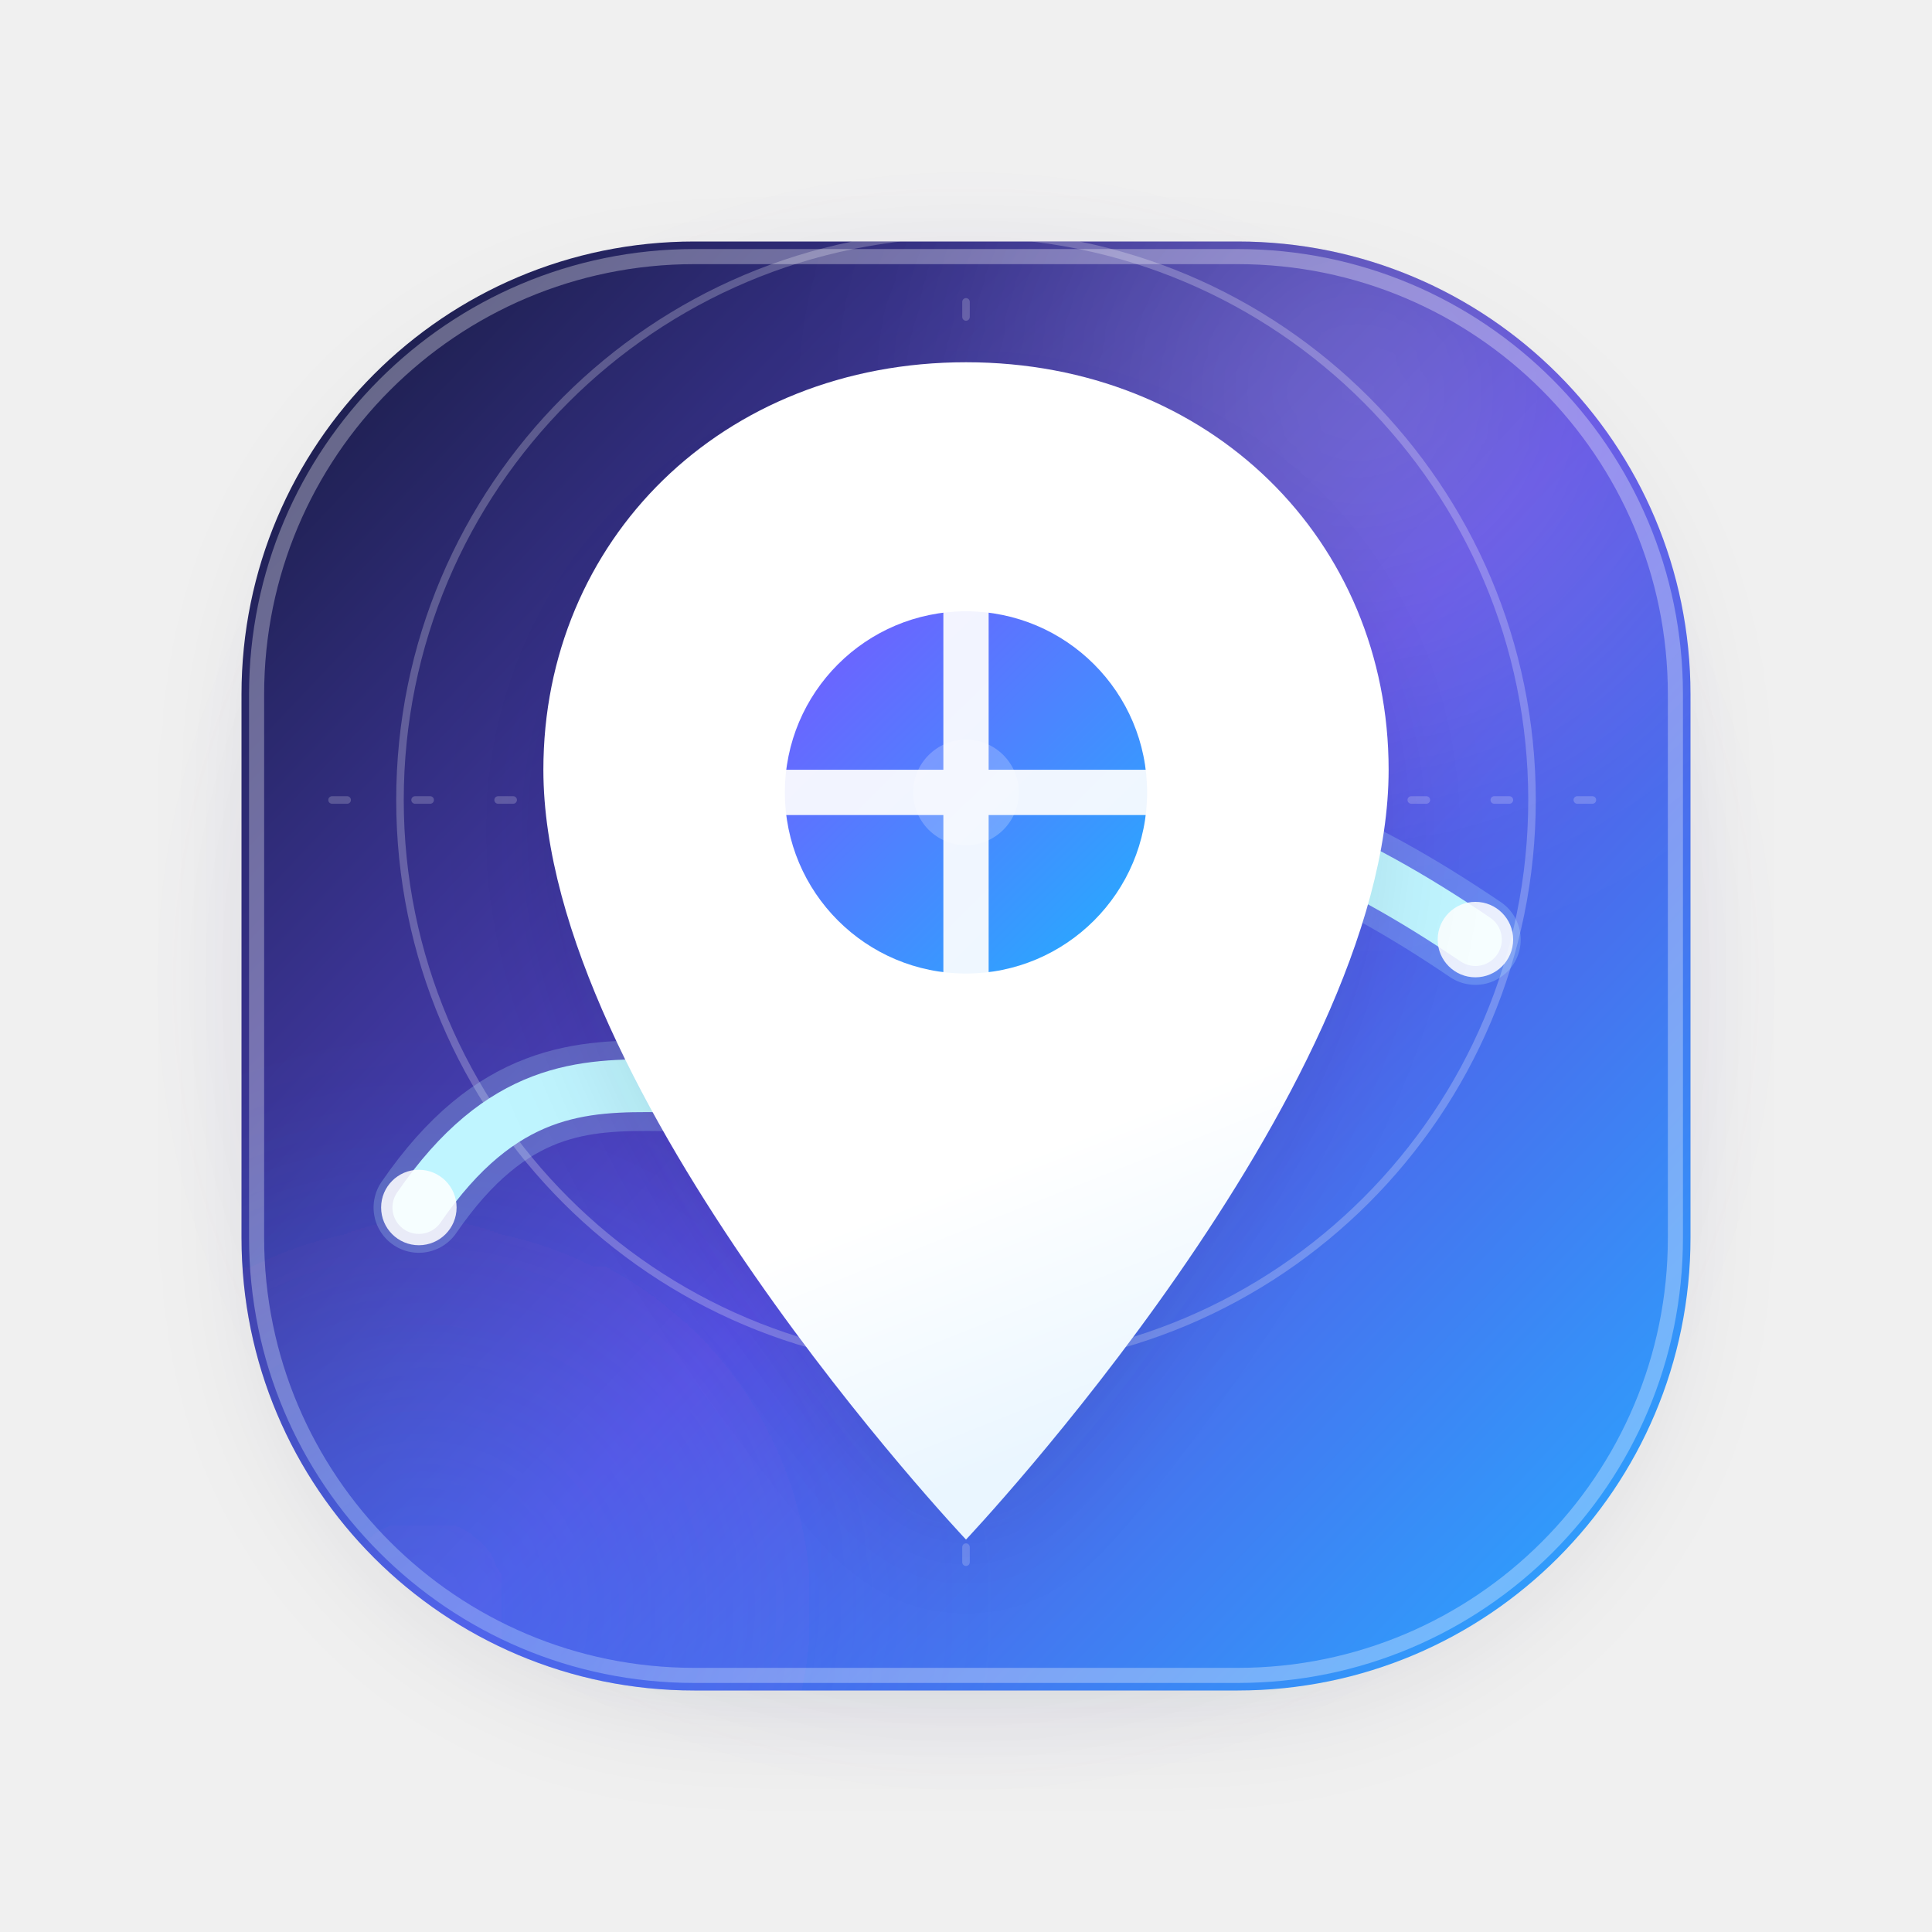
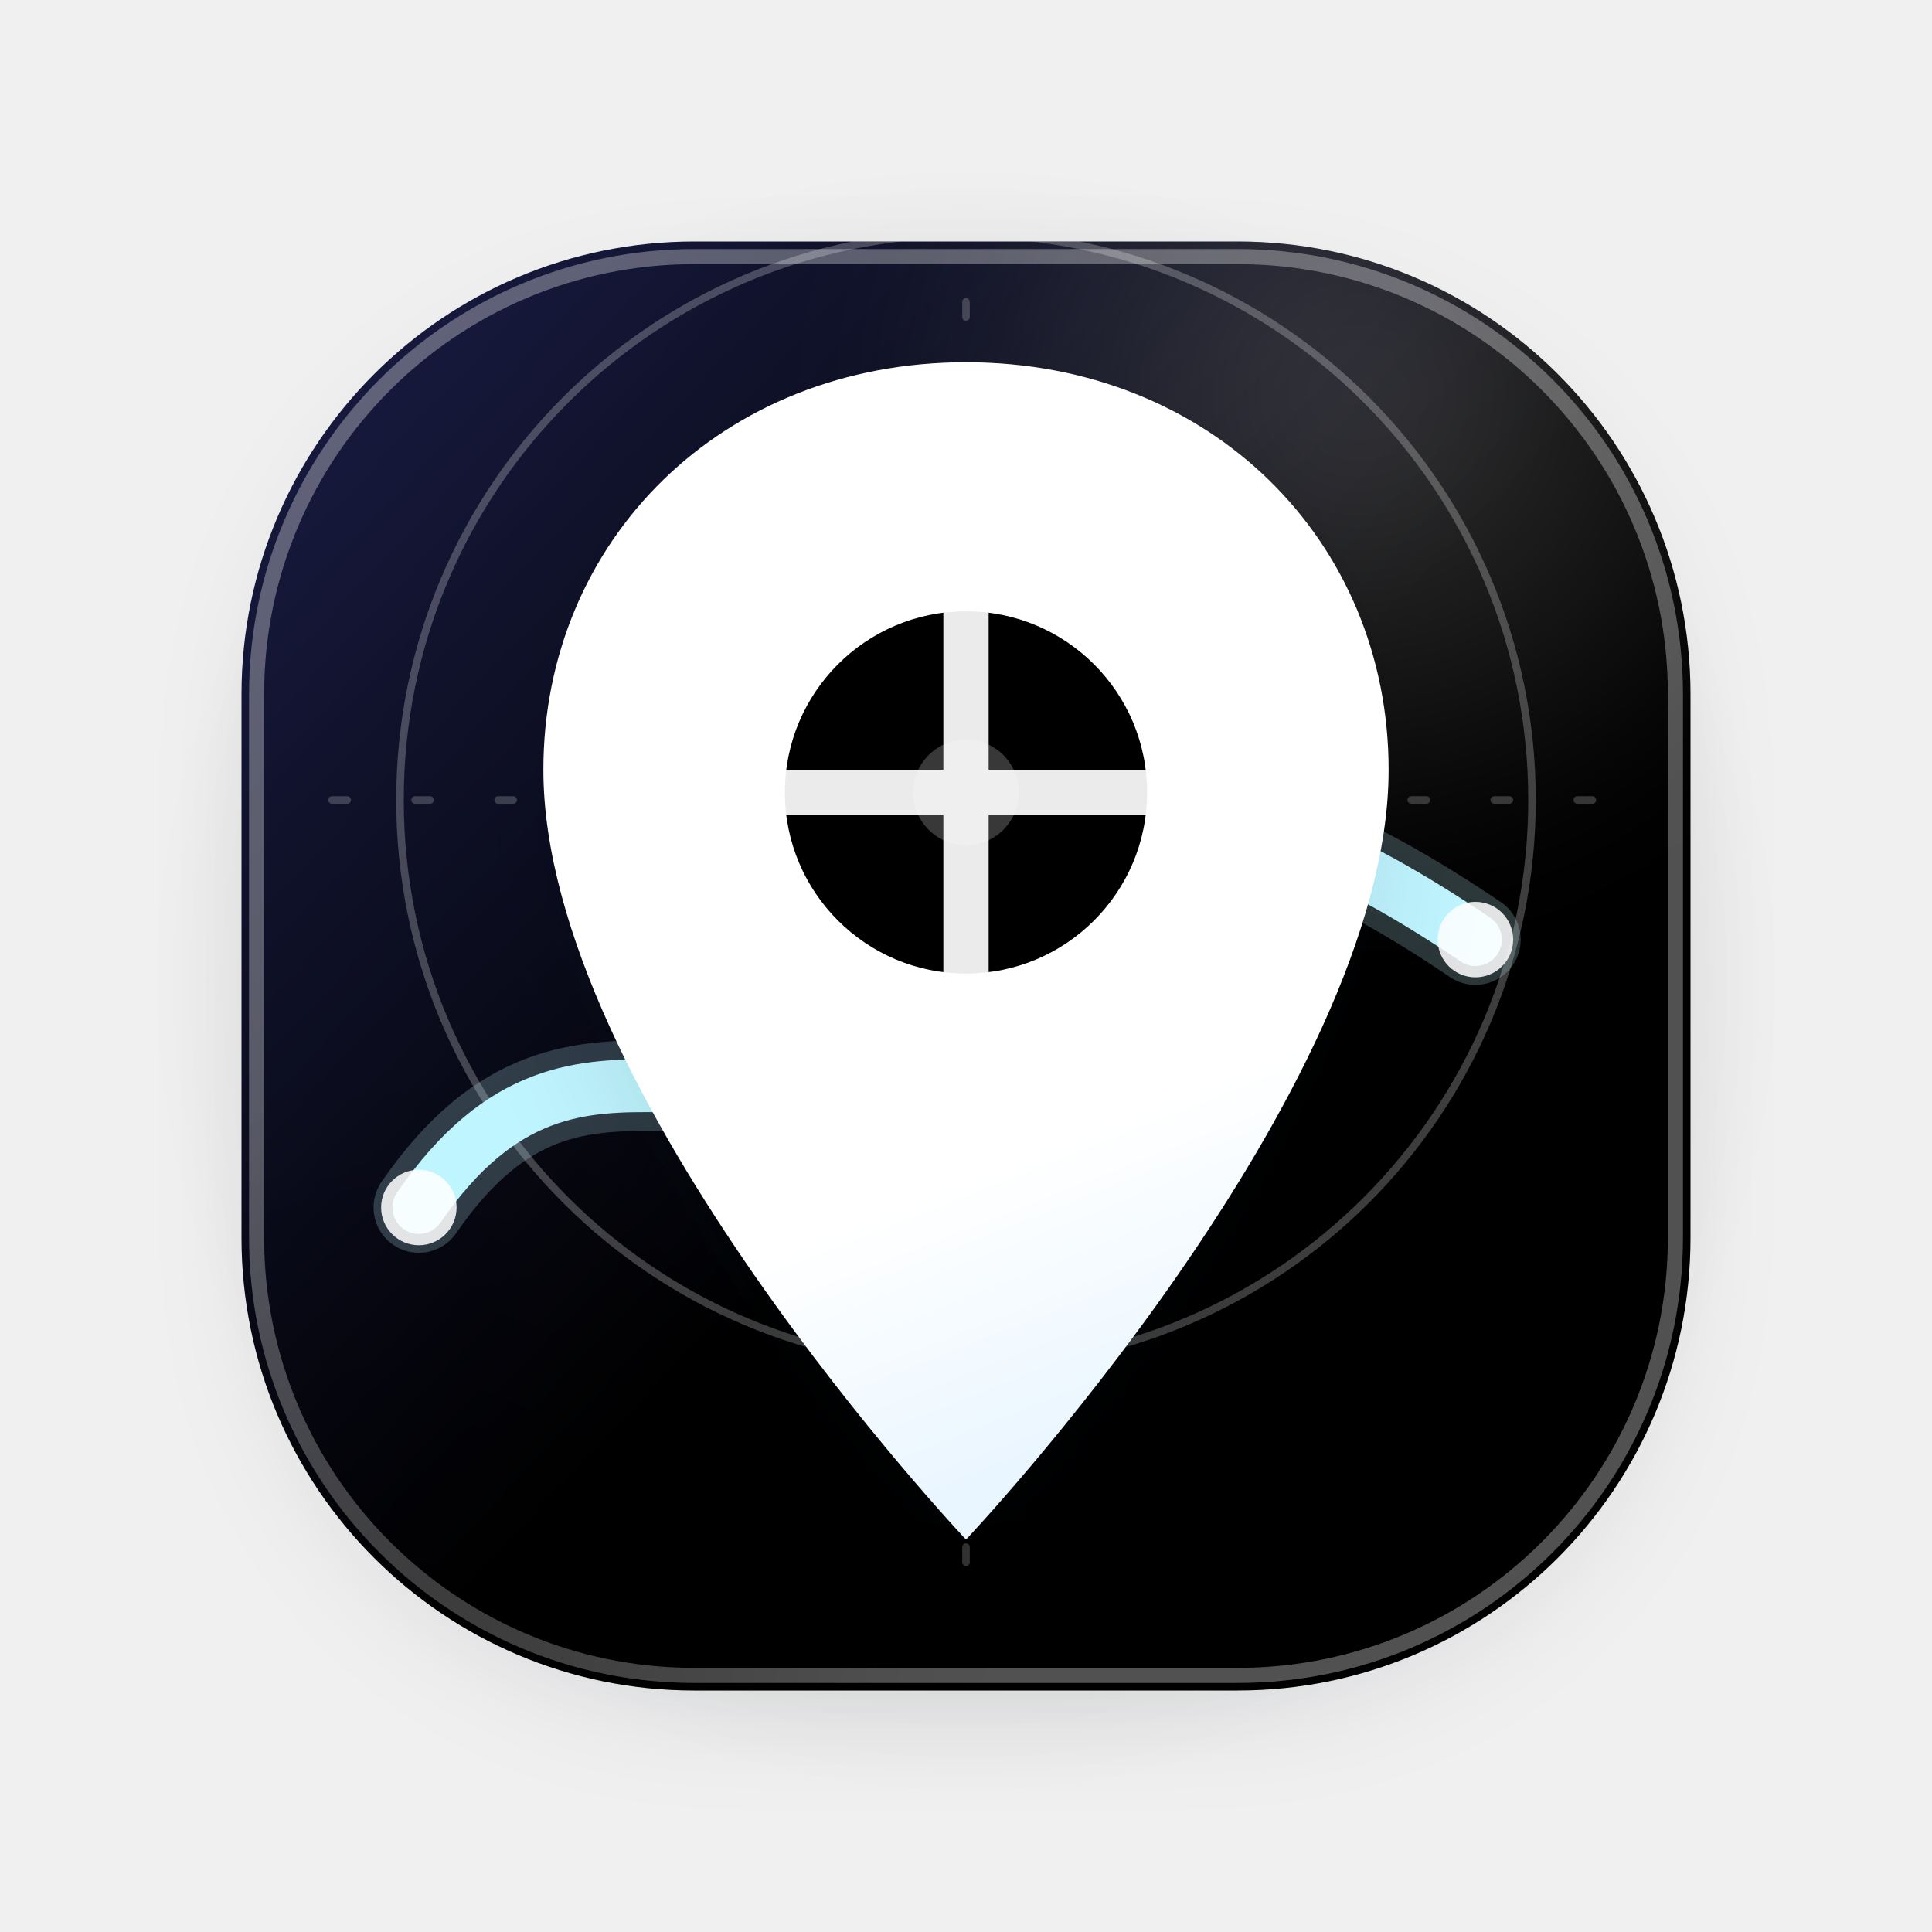
<svg xmlns="http://www.w3.org/2000/svg" viewBox="0 0 512 512" fill="none" role="img" aria-labelledby="title desc">
  <style>
    .dark-mode { display: none; }
    @media (prefers-color-scheme: dark) {
      .light-mode { display: none; }
      .dark-mode { display: inline; }
    }
  </style>
  <defs>
    <linearGradient id="tile-light" x1="74" y1="86" x2="438" y2="430" gradientUnits="userSpaceOnUse">
      <stop offset="0" stop-color="#191C43" />
-       <stop offset="0.54" stop-color="#5B4BE2" />
-       <stop offset="1" stop-color="#2AA7FF" />
+       <stop offset="0.54" stop-color="oklch(52.385% 0.281 280.49)" />
+       <stop offset="1" stop-color="oklch(70.452% 0.175 245.52)" />
    </linearGradient>
    <linearGradient id="pin-light" x1="203" y1="104" x2="309" y2="372" gradientUnits="userSpaceOnUse">
      <stop offset="0" stop-color="#FFFFFF" />
      <stop offset="0.74" stop-color="#FFFFFF" />
      <stop offset="1" stop-color="#EAF6FF" />
    </linearGradient>
    <linearGradient id="core-light" x1="219" y1="169" x2="296" y2="247" gradientUnits="userSpaceOnUse">
-       <stop offset="0" stop-color="#6E61FF" />
-       <stop offset="1" stop-color="#2AA7FF" />
+       <stop offset="0" stop-color="oklch(59.562% 0.238 280.75)" />
+       <stop offset="1" stop-color="oklch(70.452% 0.175 245.52)" />
    </linearGradient>
    <radialGradient id="ambient-light" cx="50%" cy="50%" r="50%">
-       <stop offset="0" stop-color="#5B4BE2" stop-opacity=".20" />
-       <stop offset="1" stop-color="#5B4BE2" stop-opacity="0" />
+       <stop offset="0" stop-color="oklch(52.385% 0.281 280.49)" stop-opacity=".20" />
+       <stop offset="1" stop-color="oklch(52.385% 0.281 280.49)" stop-opacity="0" />
    </radialGradient>
    <radialGradient id="shine-top-light" cx="50%" cy="50%" r="50%">
      <stop offset="0" stop-color="#FFFFFF" stop-opacity=".20" />
      <stop offset="1" stop-color="#FFFFFF" stop-opacity="0" />
    </radialGradient>
    <radialGradient id="shine-bottom-light" cx="50%" cy="50%" r="50%">
-       <stop offset="0" stop-color="#2AA7FF" stop-opacity=".30" />
-       <stop offset="1" stop-color="#2AA7FF" stop-opacity="0" />
+       <stop offset="0" stop-color="oklch(70.452% 0.175 245.52)" stop-opacity=".30" />
+       <stop offset="1" stop-color="oklch(70.452% 0.175 245.52)" stop-opacity="0" />
    </radialGradient>
    <linearGradient id="tile-dark" x1="74" y1="86" x2="438" y2="430" gradientUnits="userSpaceOnUse">
      <stop offset="0" stop-color="#050A1F" />
      <stop offset="0.55" stop-color="#382AC8" />
-       <stop offset="1" stop-color="#00B8FF" />
+       <stop offset="1" stop-color="oklch(73.919% 0.166 235.34)" />
    </linearGradient>
    <linearGradient id="pin-dark" x1="203" y1="104" x2="309" y2="372" gradientUnits="userSpaceOnUse">
      <stop offset="0" stop-color="#FFFFFF" />
      <stop offset="0.72" stop-color="#F8FAFC" />
      <stop offset="1" stop-color="#DDF7FF" />
    </linearGradient>
    <linearGradient id="core-dark" x1="219" y1="169" x2="296" y2="247" gradientUnits="userSpaceOnUse">
-       <stop offset="0" stop-color="#8B5CF6" />
-       <stop offset="1" stop-color="#06B6D4" />
+       <stop offset="0" stop-color="oklch(60.563% 0.253 292.72)" />
+       <stop offset="1" stop-color="oklch(71.484% 0.156 215.22)" />
    </linearGradient>
    <radialGradient id="ambient-dark" cx="50%" cy="50%" r="50%">
-       <stop offset="0" stop-color="#00B8FF" stop-opacity=".26" />
-       <stop offset="1" stop-color="#00B8FF" stop-opacity="0" />
+       <stop offset="0" stop-color="oklch(73.919% 0.166 235.34)" stop-opacity=".26" />
+       <stop offset="1" stop-color="oklch(73.919% 0.166 235.34)" stop-opacity="0" />
    </radialGradient>
    <radialGradient id="shine-top-dark" cx="50%" cy="50%" r="50%">
      <stop offset="0" stop-color="#FFFFFF" stop-opacity=".14" />
      <stop offset="1" stop-color="#FFFFFF" stop-opacity="0" />
    </radialGradient>
    <radialGradient id="shine-bottom-dark" cx="50%" cy="50%" r="50%">
-       <stop offset="0" stop-color="#00B8FF" stop-opacity=".34" />
-       <stop offset="1" stop-color="#00B8FF" stop-opacity="0" />
+       <stop offset="0" stop-color="oklch(73.919% 0.166 235.34)" stop-opacity=".34" />
+       <stop offset="1" stop-color="oklch(73.919% 0.166 235.34)" stop-opacity="0" />
    </radialGradient>
    <clipPath id="tile-clip">
      <rect x="64" y="64" width="384" height="384" rx="120" />
    </clipPath>
    <filter id="blur-soft" x="-60%" y="-60%" width="220%" height="220%">
      <feGaussianBlur stdDeviation="18" />
    </filter>
    <filter id="blur-shadow" x="-40%" y="-40%" width="180%" height="180%">
      <feGaussianBlur stdDeviation="18" />
    </filter>
  </defs>
  <g class="light-mode">
    <circle cx="256" cy="260" r="216" fill="url(#ambient-light)" />
    <rect x="78" y="88" width="356" height="356" rx="112" fill="#0F172A" opacity=".16" filter="url(#blur-shadow)" />
    <rect x="64" y="64" width="384" height="384" rx="120" fill="url(#tile-light)" />
    <rect x="68" y="68" width="376" height="376" rx="116" stroke="#FFFFFF" stroke-opacity=".32" stroke-width="4" />
    <g clip-path="url(#tile-clip)">
      <circle cx="360" cy="104" r="132" fill="url(#shine-top-light)" filter="url(#blur-soft)" />
      <circle cx="112" cy="426" r="140" fill="url(#shine-bottom-light)" filter="url(#blur-soft)" />
      <circle cx="256" cy="212" r="150" stroke="#FFFFFF" stroke-opacity=".24" stroke-width="2" />
      <circle cx="256" cy="212" r="94" stroke="#FFFFFF" stroke-opacity=".24" stroke-width="2" />
      <path d="M256 80v350M88 212h336" stroke="#FFFFFF" stroke-opacity=".20" stroke-width="2" stroke-linecap="round" stroke-dasharray="4 18" />
      <path d="M111 320C155 256 197 318 237 260C278 202 323 203 391 249" stroke="#BFF5FF" stroke-opacity=".22" stroke-width="24" stroke-linecap="round" stroke-linejoin="round" />
      <path d="M111 320C155 256 197 318 237 260C278 202 323 203 391 249" stroke="#BFF5FF" stroke-width="14" stroke-linecap="round" stroke-linejoin="round" />
      <circle cx="111" cy="320" r="10" fill="#FFFFFF" fill-opacity=".86" />
      <circle cx="391" cy="249" r="10" fill="#FFFFFF" fill-opacity=".86" />
    </g>
    <path d="M256 106C197.2 106 154 149 154 204C154 282 256 392 256 392C256 392 358 282 358 204C358 149 314.8 106 256 106Z" fill="#111827" opacity=".16" transform="translate(0 16)" filter="url(#blur-shadow)" />
    <path d="M256 96C191.2 96 144 143.3 144 204C144 289.5 256 408 256 408C256 408 368 289.5 368 204C368 143.3 320.8 96 256 96Z" fill="url(#pin-light)" />
    <circle cx="256" cy="210" r="86" stroke="#FFFFFF" stroke-opacity=".48" stroke-width="12" />
    <circle cx="256" cy="210" r="48" fill="url(#core-light)" />
    <path d="M256 152v116M198 210h116" stroke="#FFFFFF" stroke-opacity=".92" stroke-width="12" stroke-linecap="round" />
    <circle cx="256" cy="210" r="14" fill="#FFFFFF" fill-opacity=".22" />
  </g>
  <g class="dark-mode">
    <circle cx="256" cy="260" r="216" fill="url(#ambient-dark)" />
    <rect x="78" y="88" width="356" height="356" rx="112" fill="#000000" opacity=".36" filter="url(#blur-shadow)" />
    <rect x="64" y="64" width="384" height="384" rx="120" fill="url(#tile-dark)" />
    <rect x="68" y="68" width="376" height="376" rx="116" stroke="#BFF5FF" stroke-opacity=".38" stroke-width="4" />
    <g clip-path="url(#tile-clip)">
      <circle cx="360" cy="104" r="132" fill="url(#shine-top-dark)" filter="url(#blur-soft)" />
      <circle cx="112" cy="426" r="140" fill="url(#shine-bottom-dark)" filter="url(#blur-soft)" />
      <circle cx="256" cy="212" r="150" stroke="#BFF5FF" stroke-opacity=".20" stroke-width="2" />
      <circle cx="256" cy="212" r="94" stroke="#BFF5FF" stroke-opacity=".20" stroke-width="2" />
      <path d="M256 80v350M88 212h336" stroke="#DDF7FF" stroke-opacity=".18" stroke-width="2" stroke-linecap="round" stroke-dasharray="4 18" />
-       <path d="M111 320C155 256 197 318 237 260C278 202 323 203 391 249" stroke="#67E8F9" stroke-opacity=".22" stroke-width="24" stroke-linecap="round" stroke-linejoin="round" />
-       <path d="M111 320C155 256 197 318 237 260C278 202 323 203 391 249" stroke="#67E8F9" stroke-width="14" stroke-linecap="round" stroke-linejoin="round" />
+       <path d="M111 320C155 256 197 318 237 260C278 202 323 203 391 249" stroke="oklch(86.507% 0.141 207.08)" stroke-opacity=".22" stroke-width="24" stroke-linecap="round" stroke-linejoin="round" />
+       <path d="M111 320C155 256 197 318 237 260C278 202 323 203 391 249" stroke="oklch(86.507% 0.141 207.08)" stroke-width="14" stroke-linecap="round" stroke-linejoin="round" />
      <circle cx="111" cy="320" r="10" fill="#E2F5FF" fill-opacity=".90" />
      <circle cx="391" cy="249" r="10" fill="#E2F5FF" fill-opacity=".90" />
    </g>
    <path d="M256 106C197.2 106 154 149 154 204C154 282 256 392 256 392C256 392 358 282 358 204C358 149 314.8 106 256 106Z" fill="#000000" opacity=".34" transform="translate(0 18)" filter="url(#blur-shadow)" />
    <path d="M256 96C191.2 96 144 143.3 144 204C144 289.5 256 408 256 408C256 408 368 289.5 368 204C368 143.3 320.8 96 256 96Z" fill="url(#pin-dark)" />
-     <circle cx="256" cy="210" r="86" stroke="#67E8F9" stroke-opacity=".56" stroke-width="12" />
+     <circle cx="256" cy="210" r="86" stroke="oklch(86.507% 0.141 207.08)" stroke-opacity=".56" stroke-width="12" />
    <circle cx="256" cy="210" r="48" fill="url(#core-dark)" />
    <path d="M256 152v116M198 210h116" stroke="#FFFFFF" stroke-opacity=".96" stroke-width="12" stroke-linecap="round" />
    <circle cx="256" cy="210" r="14" fill="#FFFFFF" fill-opacity=".24" />
  </g>
</svg>
